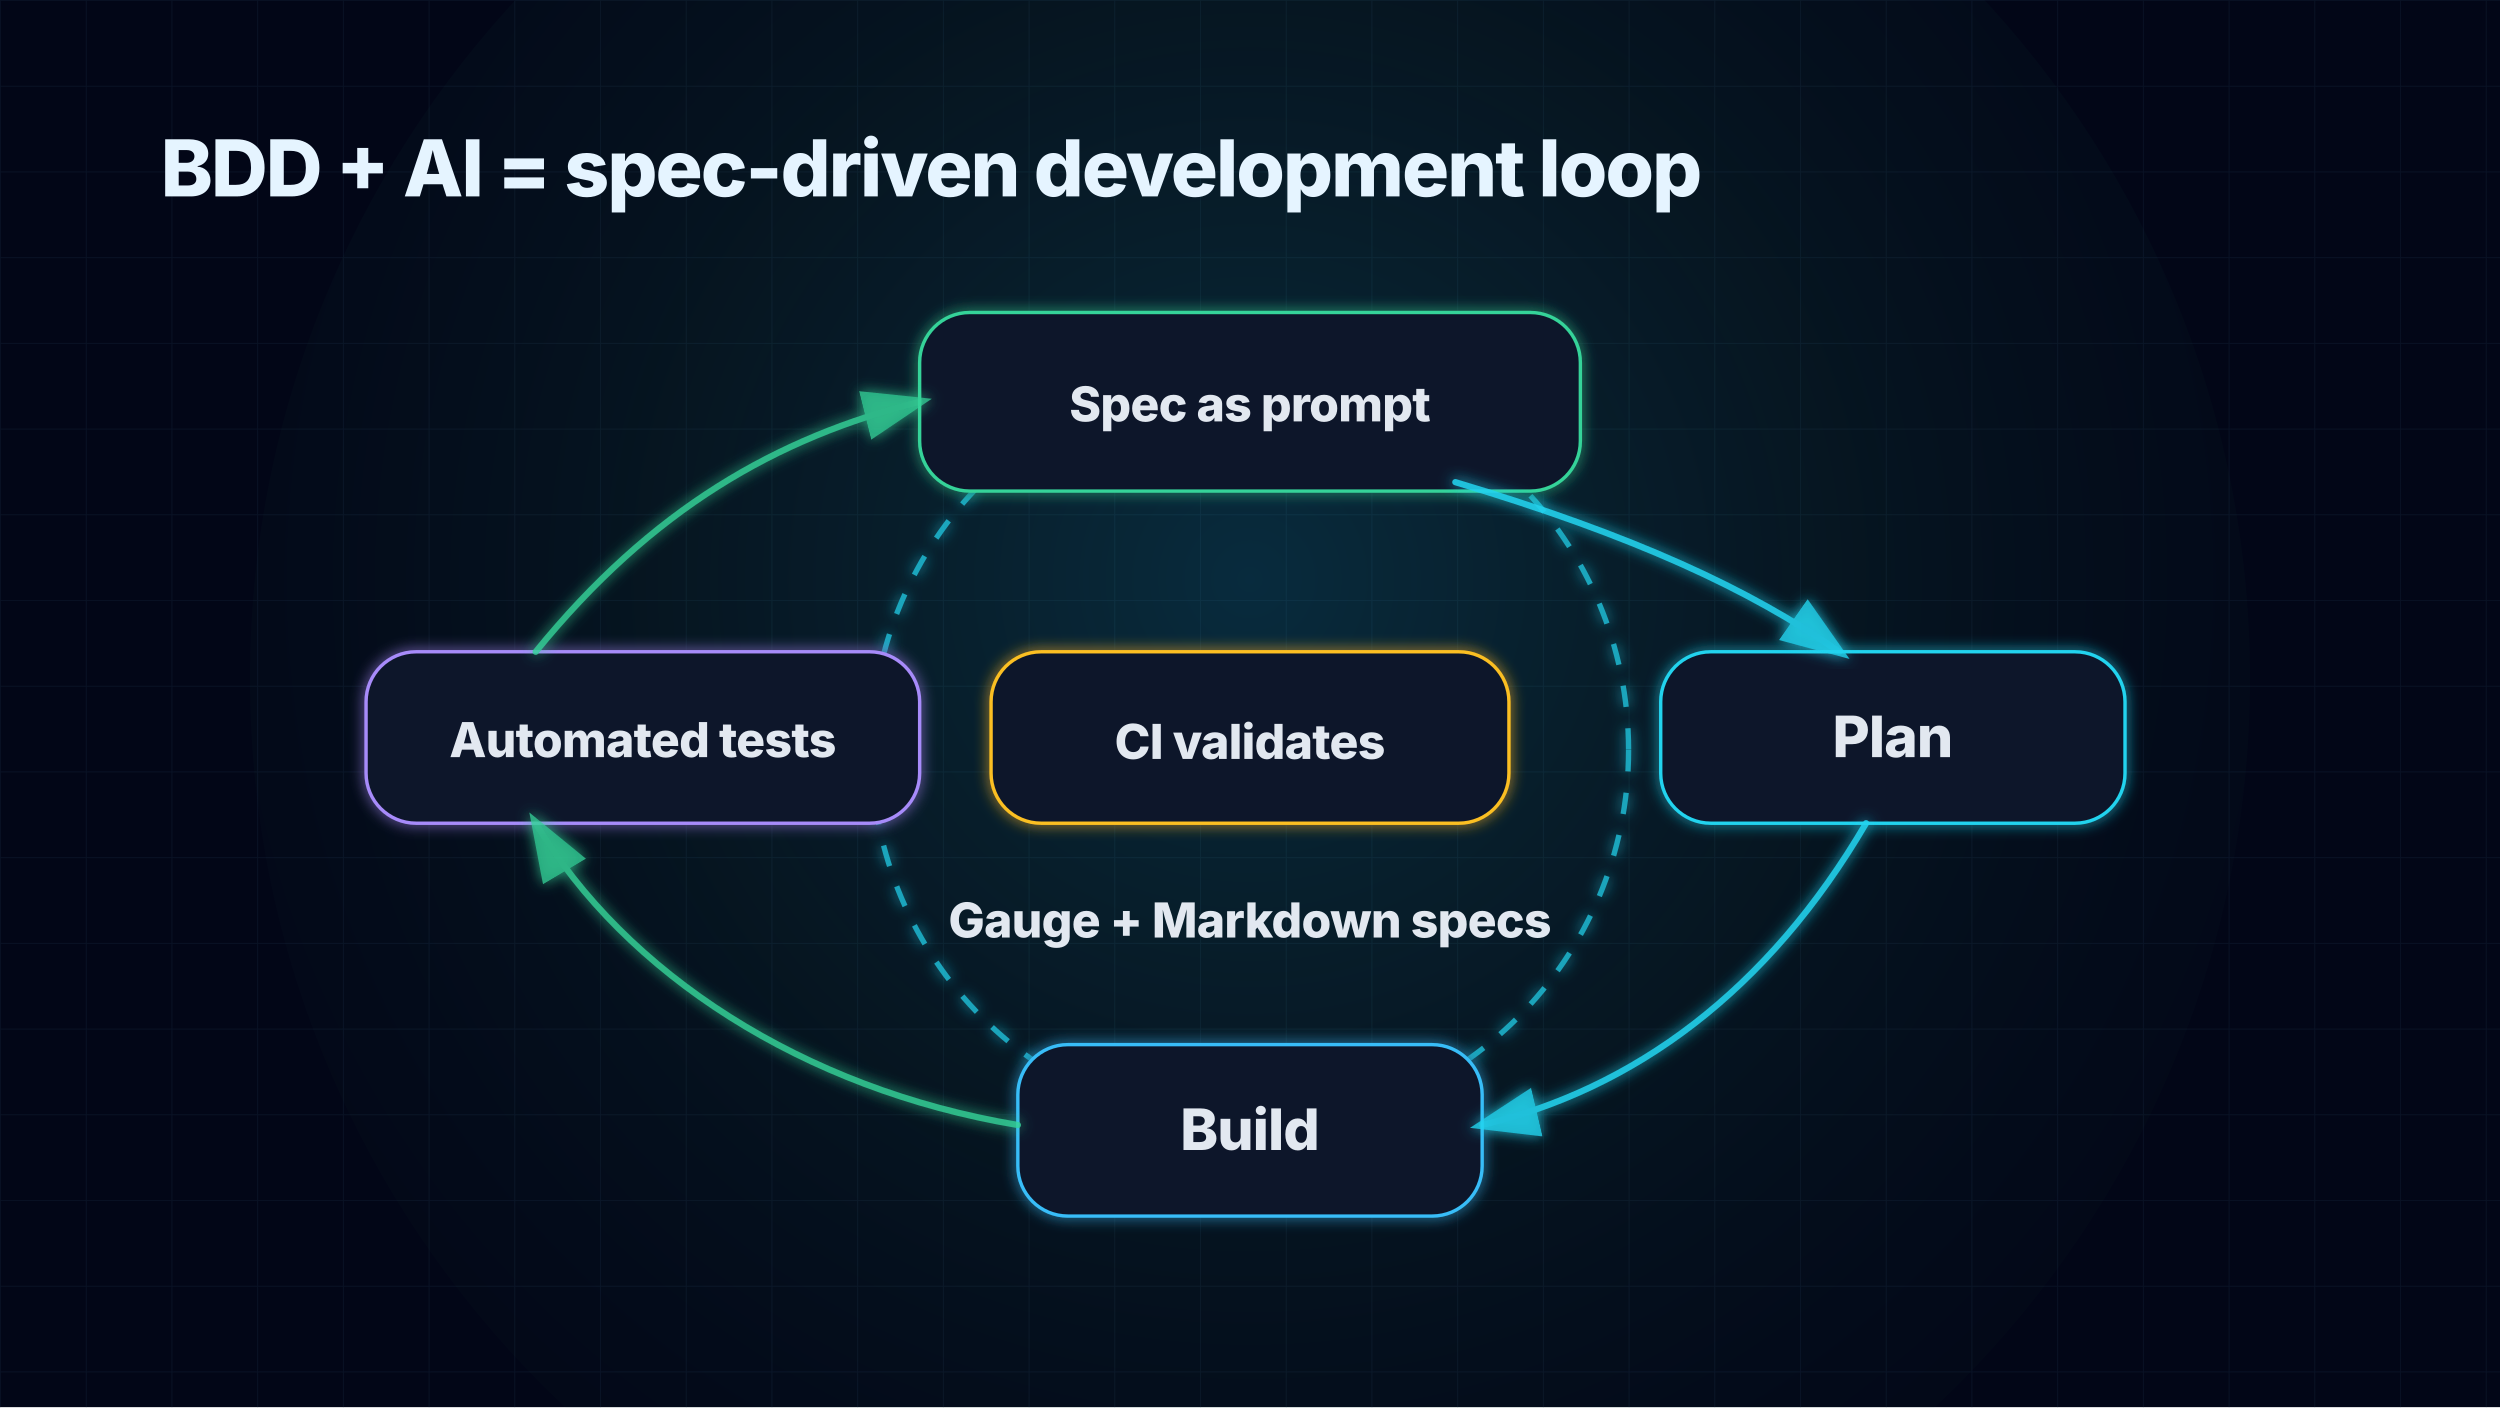
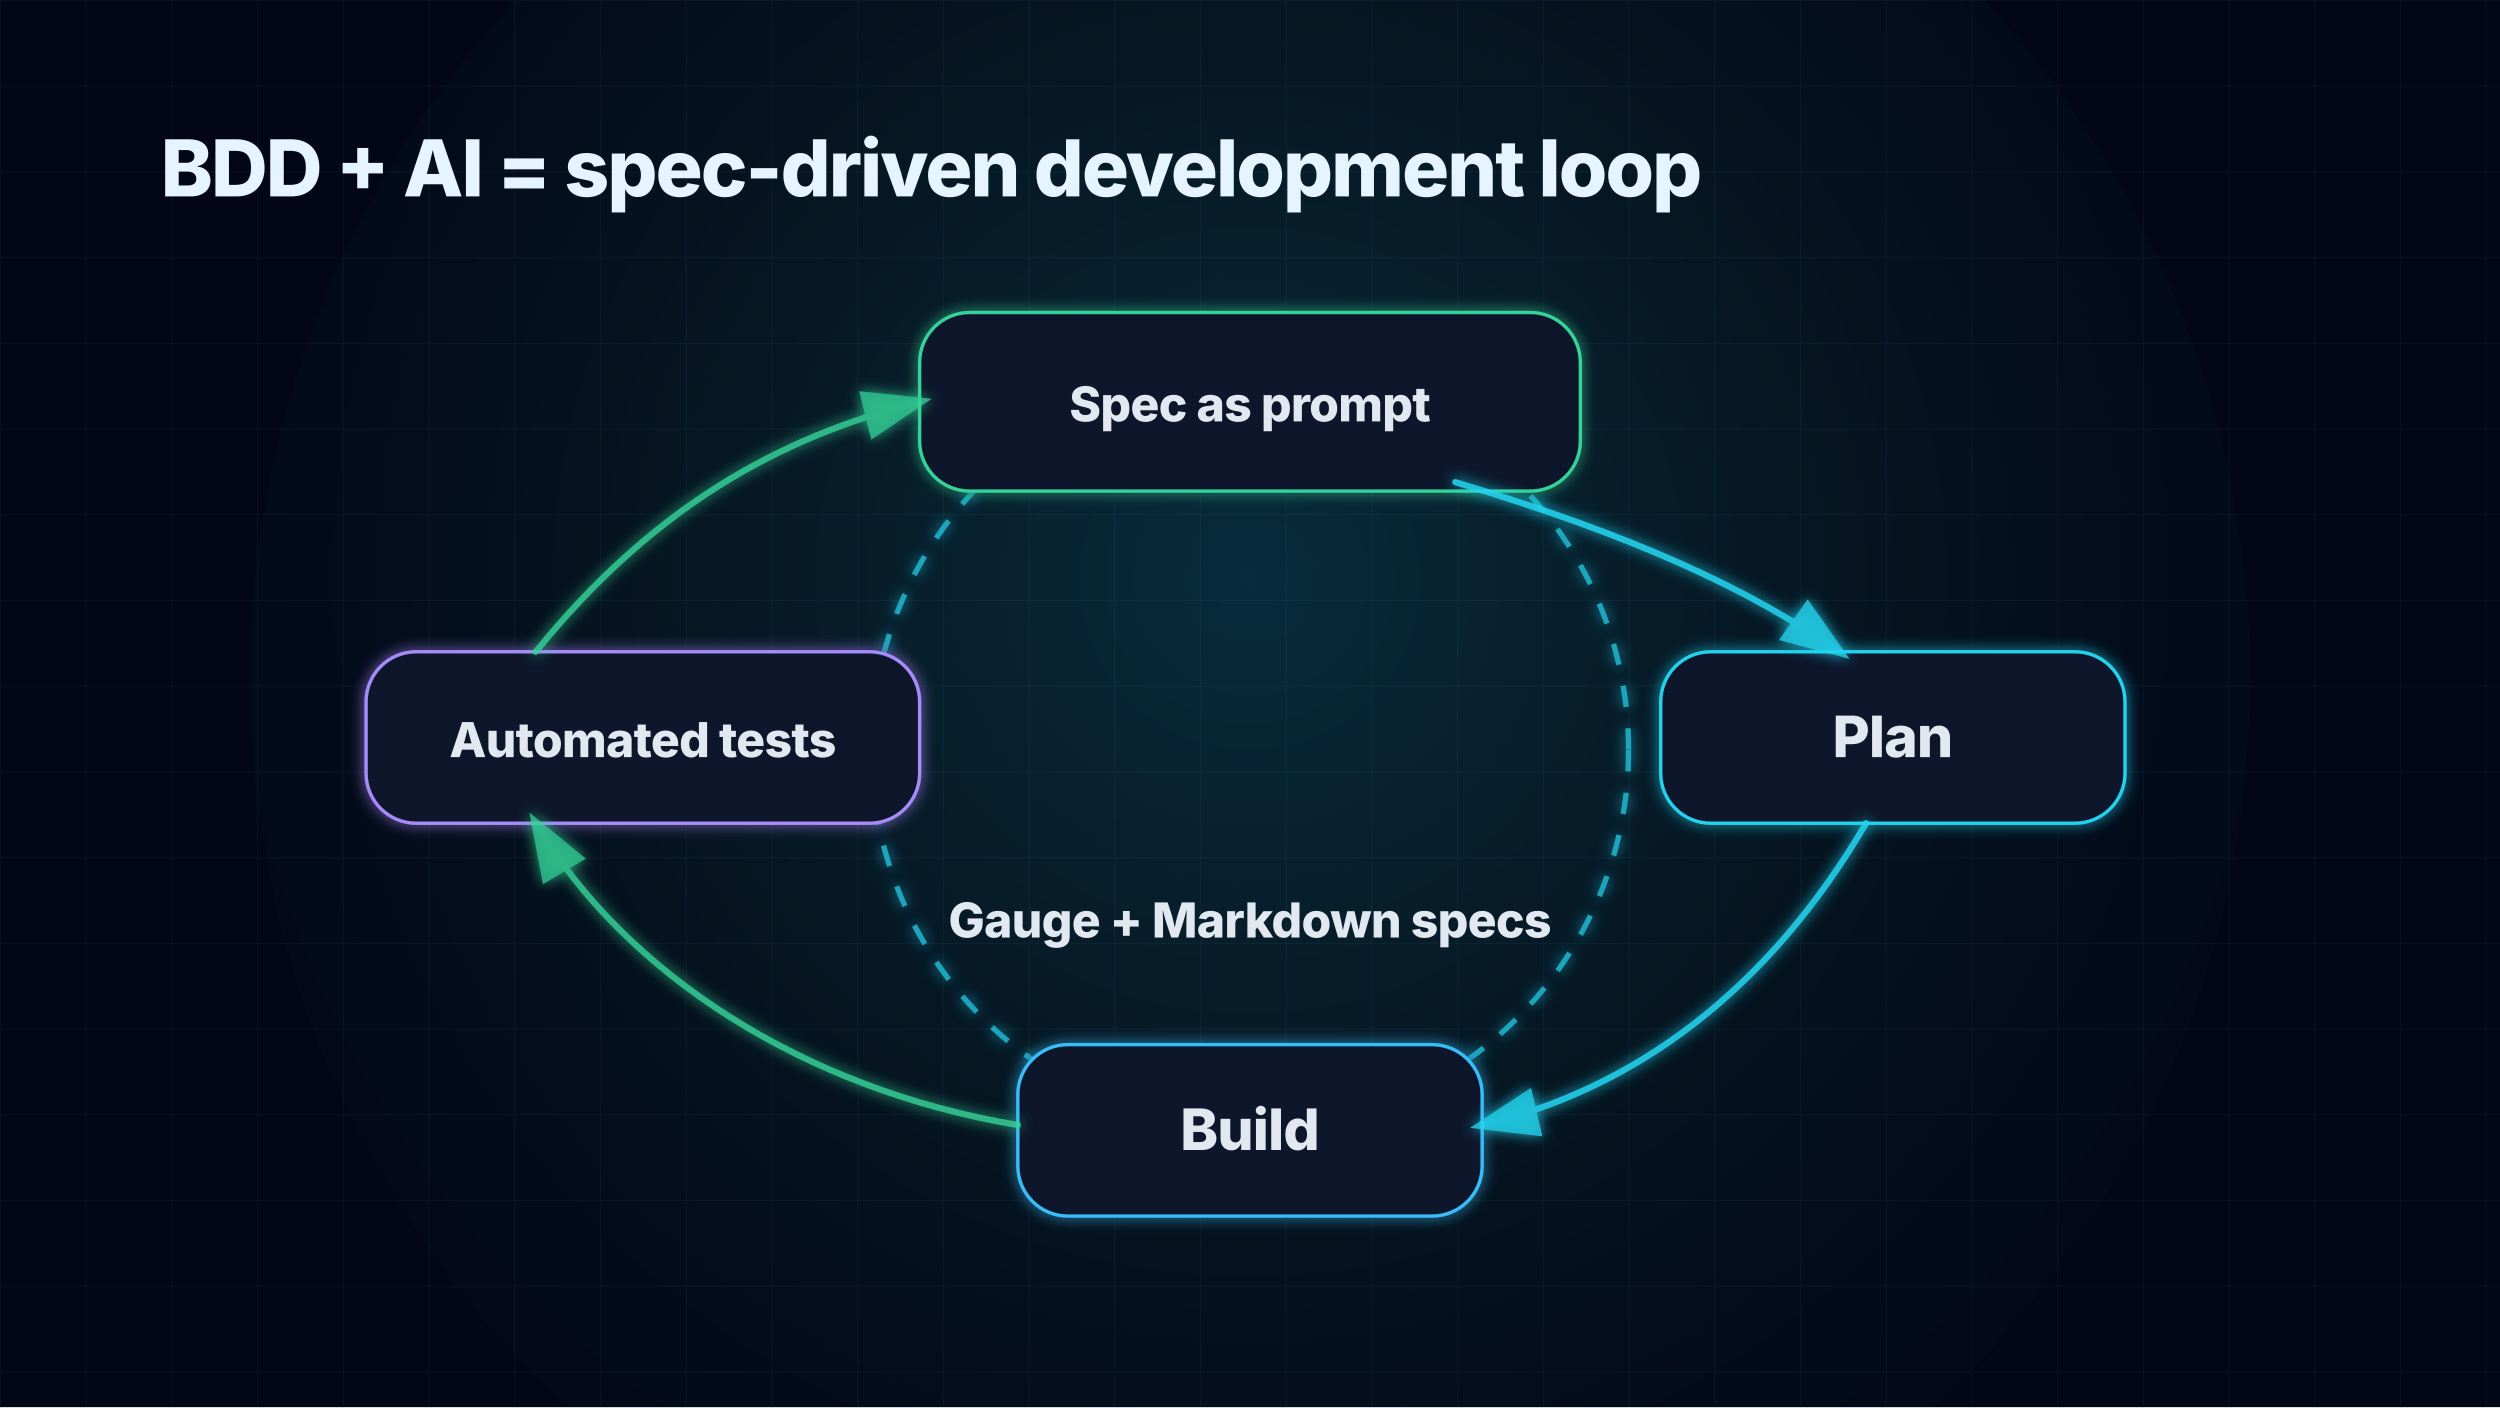
<svg xmlns="http://www.w3.org/2000/svg" width="1400" height="788" viewBox="0 0 1400 788" role="img" aria-labelledby="title desc">
  <defs>
    <pattern id="grid" width="48" height="48" patternUnits="userSpaceOnUse">
      <path d="M48 0 L0 0 0 48" fill="none" stroke="#102033" stroke-width="1" opacity="0.48" />
    </pattern>
    <radialGradient id="halo" cx="50%" cy="45%" r="70%">
      <stop offset="0%" stop-color="#22d3ee" stop-opacity="0.18" />
      <stop offset="48%" stop-color="#34d399" stop-opacity="0.06" />
      <stop offset="100%" stop-color="#020617" stop-opacity="0" />
    </radialGradient>
    <filter id="glow">
      <feGaussianBlur stdDeviation="4" result="blur" />
      <feMerge>
        <feMergeNode in="blur" />
        <feMergeNode in="SourceGraphic" />
      </feMerge>
    </filter>
    <marker id="arrow" markerWidth="12" markerHeight="12" refX="9" refY="4" orient="auto" markerUnits="strokeWidth">
      <path d="M0,0 L0,8 L11,4 z" fill="#22d3ee" opacity=".9" />
    </marker>
    <marker id="arrowG" markerWidth="12" markerHeight="12" refX="9" refY="4" orient="auto" markerUnits="strokeWidth">
      <path d="M0,0 L0,8 L11,4 z" fill="#34d399" opacity=".9" />
    </marker>
  </defs>
  <style>
    .bg{fill:#020617}.grid{fill:url(#grid)}.halo{fill:url(#halo)}
    .title{font:800 44px Inter, ui-sans-serif, system-ui, -apple-system, Segoe UI, sans-serif; fill:#e5f4ff; letter-spacing:-1.1px}
    .pillText{font:800 32px Inter, ui-sans-serif, system-ui, -apple-system, Segoe UI, sans-serif; fill:#e2e8f0; letter-spacing:-.5px}
    .pillTextSmall{font:800 27px Inter, ui-sans-serif, system-ui, -apple-system, Segoe UI, sans-serif; fill:#e2e8f0; letter-spacing:-.4px}
    .card{fill:#0f172a;stroke-width:1.9;filter:url(#glow)}
    .cyan{stroke:#22d3ee}.green{stroke:#34d399}.blue{stroke:#38bdf8}.violet{stroke:#a78bfa}.amber{stroke:#fbbf24}.rose{stroke:#fb7185}.slate{stroke:#64748b}
    .line{fill:none;stroke:#22d3ee;stroke-width:3.5;stroke-linecap:round;stroke-linejoin:round;filter:url(#glow);opacity:.9;marker-end:url(#arrow)}
    .line2{fill:none;stroke:#34d399;stroke-width:3.5;stroke-linecap:round;stroke-linejoin:round;filter:url(#glow);opacity:.85;marker-end:url(#arrowG)}
    .dash{stroke-dasharray:9 8}.check{fill:none;stroke:#34d399;stroke-width:8;stroke-linecap:round;stroke-linejoin:round;filter:url(#glow)}
  </style>
  <rect class="bg" width="1400" height="788" />
  <rect class="grid" width="1400" height="788" />
  <circle class="halo" cx="700" cy="380" r="560" />
  <text x="90" y="110" class="title">BDD + AI = spec-driven development loop</text>
  <circle cx="700" cy="420" r="212" fill="none" stroke="#22d3ee" stroke-width="3" stroke-dasharray="12 12" opacity=".75" filter="url(#glow)" />
  <rect x="515" y="175" width="370" height="100" rx="28" class="card green" />
  <text x="700.0" y="236.0" text-anchor="middle" class="pillTextSmall">Spec as prompt</text>
  <rect x="930" y="365" width="260" height="96" rx="28" class="card cyan" />
  <text x="1060.0" y="424.0" text-anchor="middle" class="pillText">Plan</text>
  <rect x="570" y="585" width="260" height="96" rx="28" class="card blue" />
  <text x="700.0" y="644.0" text-anchor="middle" class="pillText">Build</text>
  <rect x="205" y="365" width="310" height="96" rx="28" class="card violet" />
  <text x="360.0" y="424.0" text-anchor="middle" class="pillTextSmall">Automated tests</text>
-   <rect x="555" y="365" width="290" height="96" rx="28" class="card amber" />
-   <text x="700" y="425" text-anchor="middle" class="pillTextSmall">CI validates</text>
  <path d="M815 270 C915 300 980 330 1030 365" class="line" />
  <path d="M1045 461 C990 555 915 610 830 630" class="line" />
  <path d="M570 630 C450 610 350 545 300 461" class="line2" />
  <path d="M300 365 C365 285 435 245 515 225" class="line2" />
  <text x="700" y="525" text-anchor="middle" class="pillTextSmall">Gauge + Markdown specs</text>
</svg>
